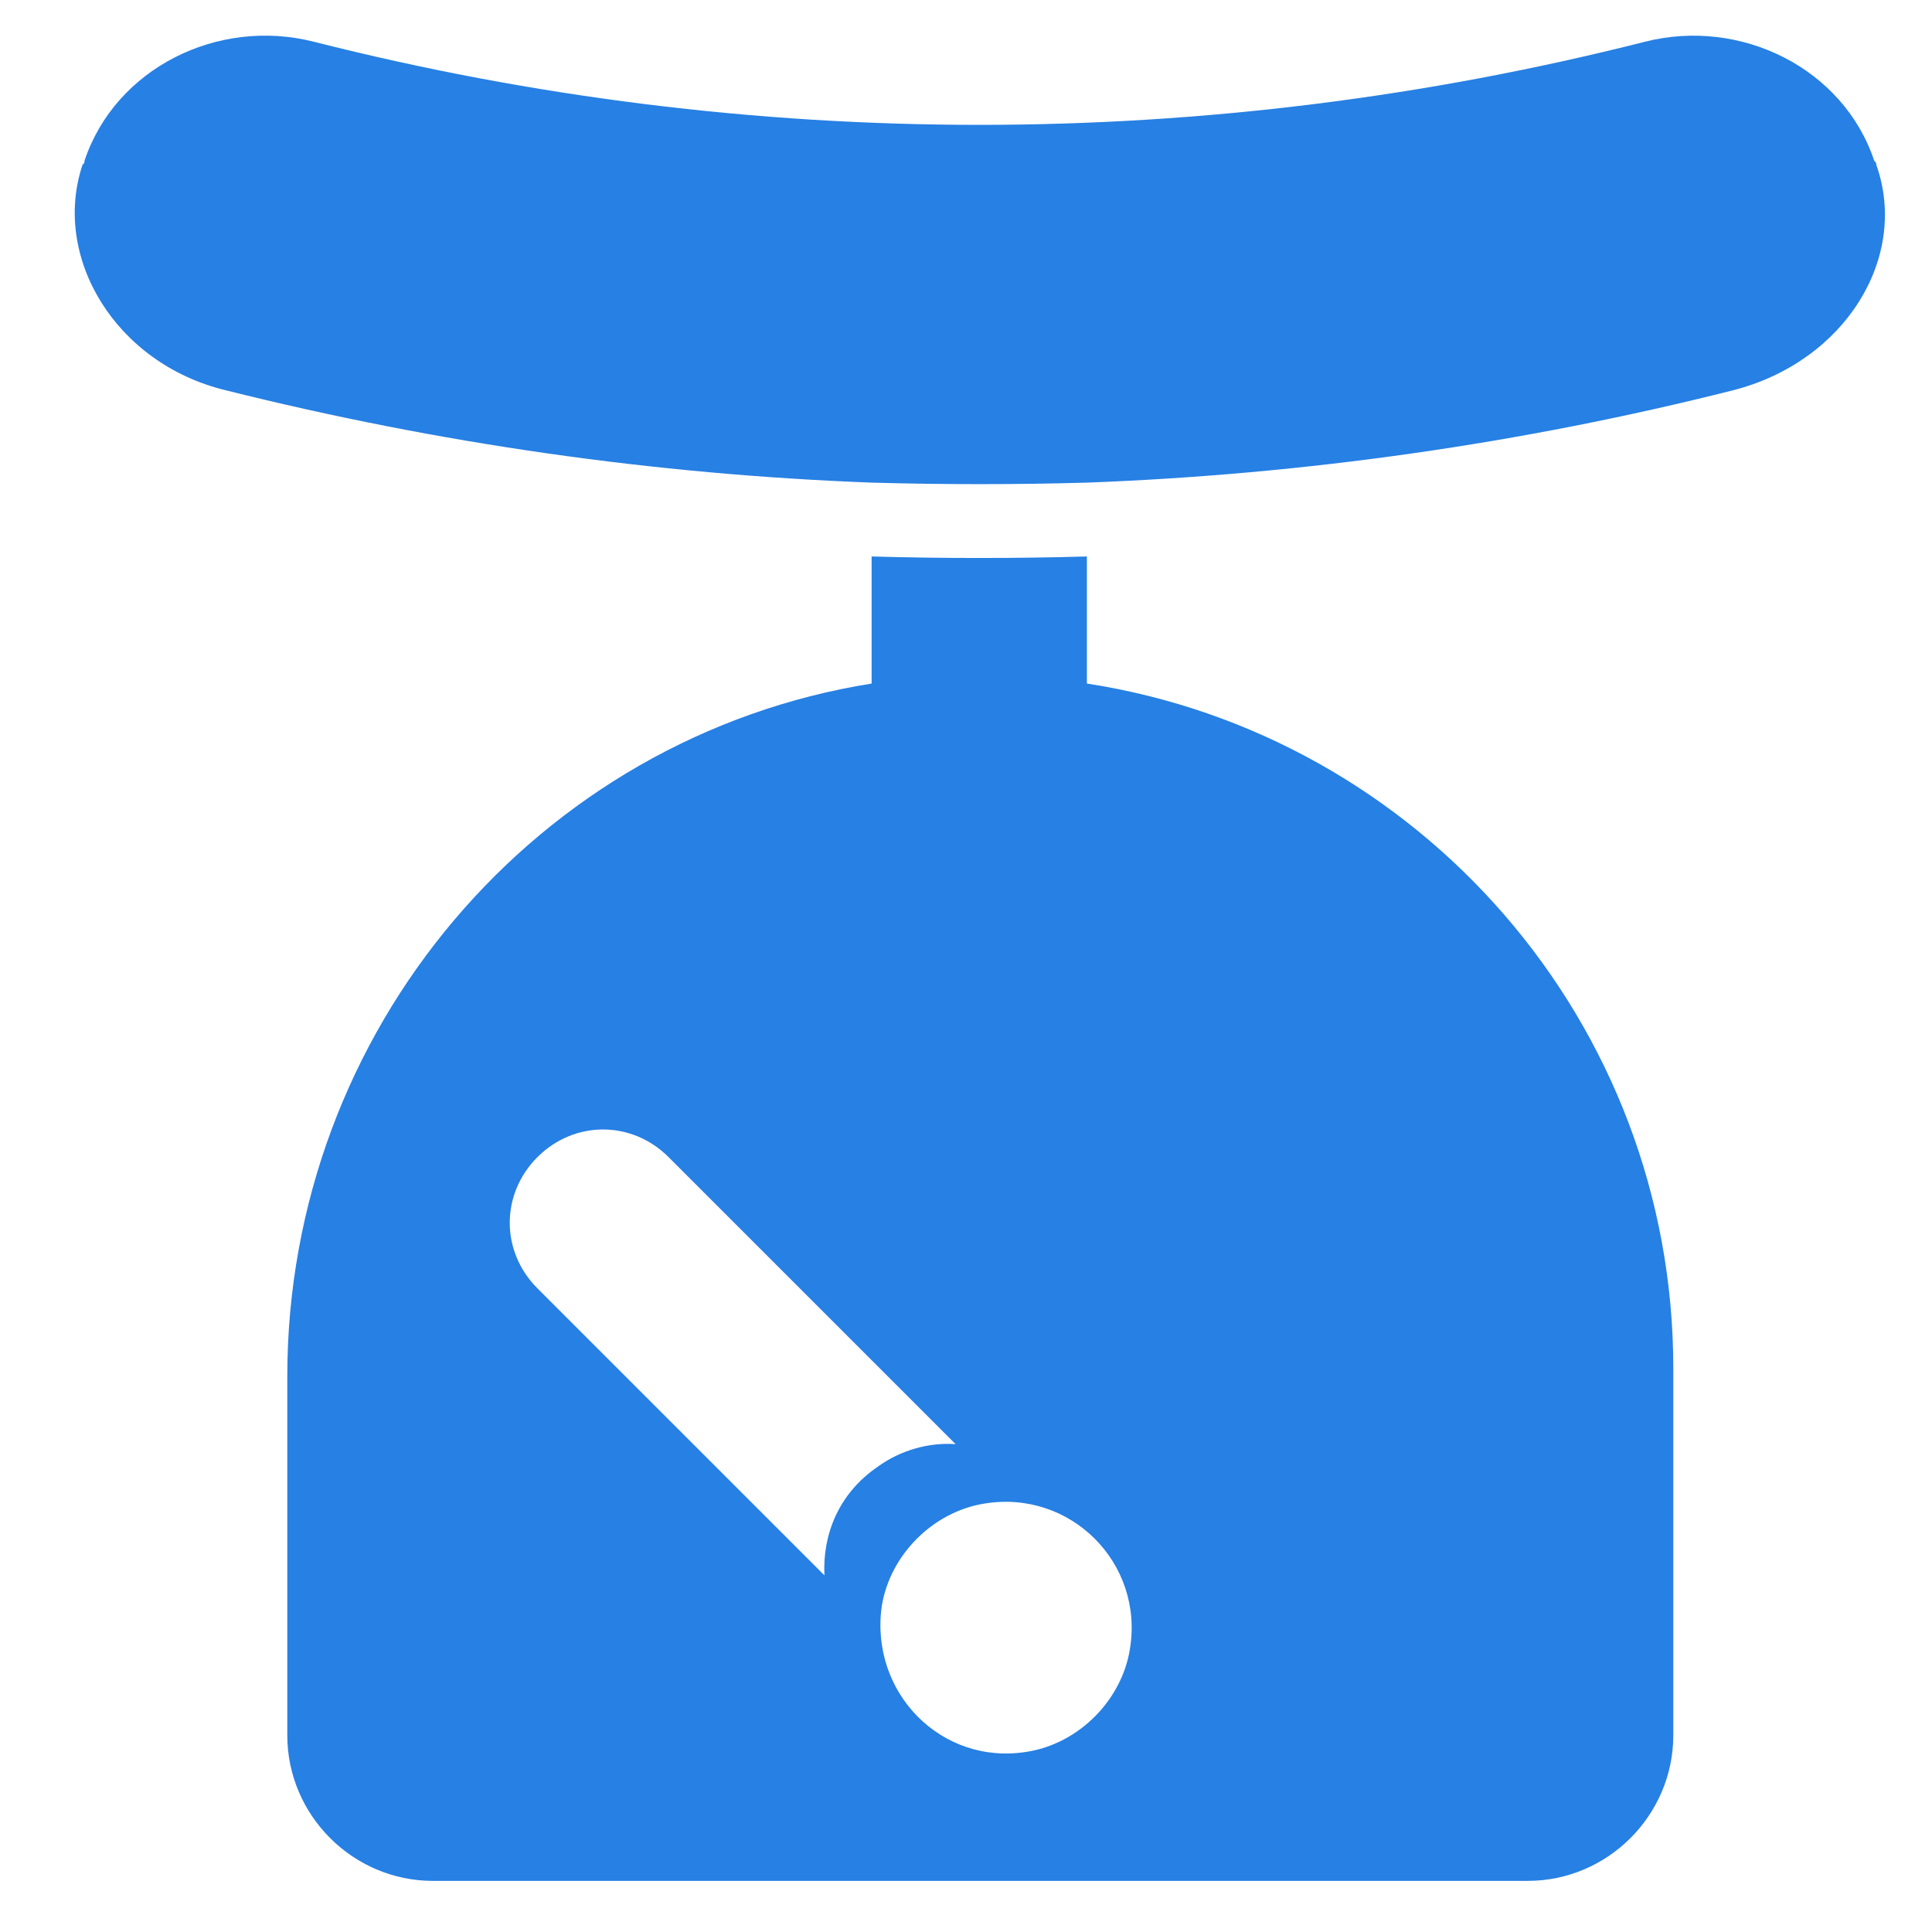
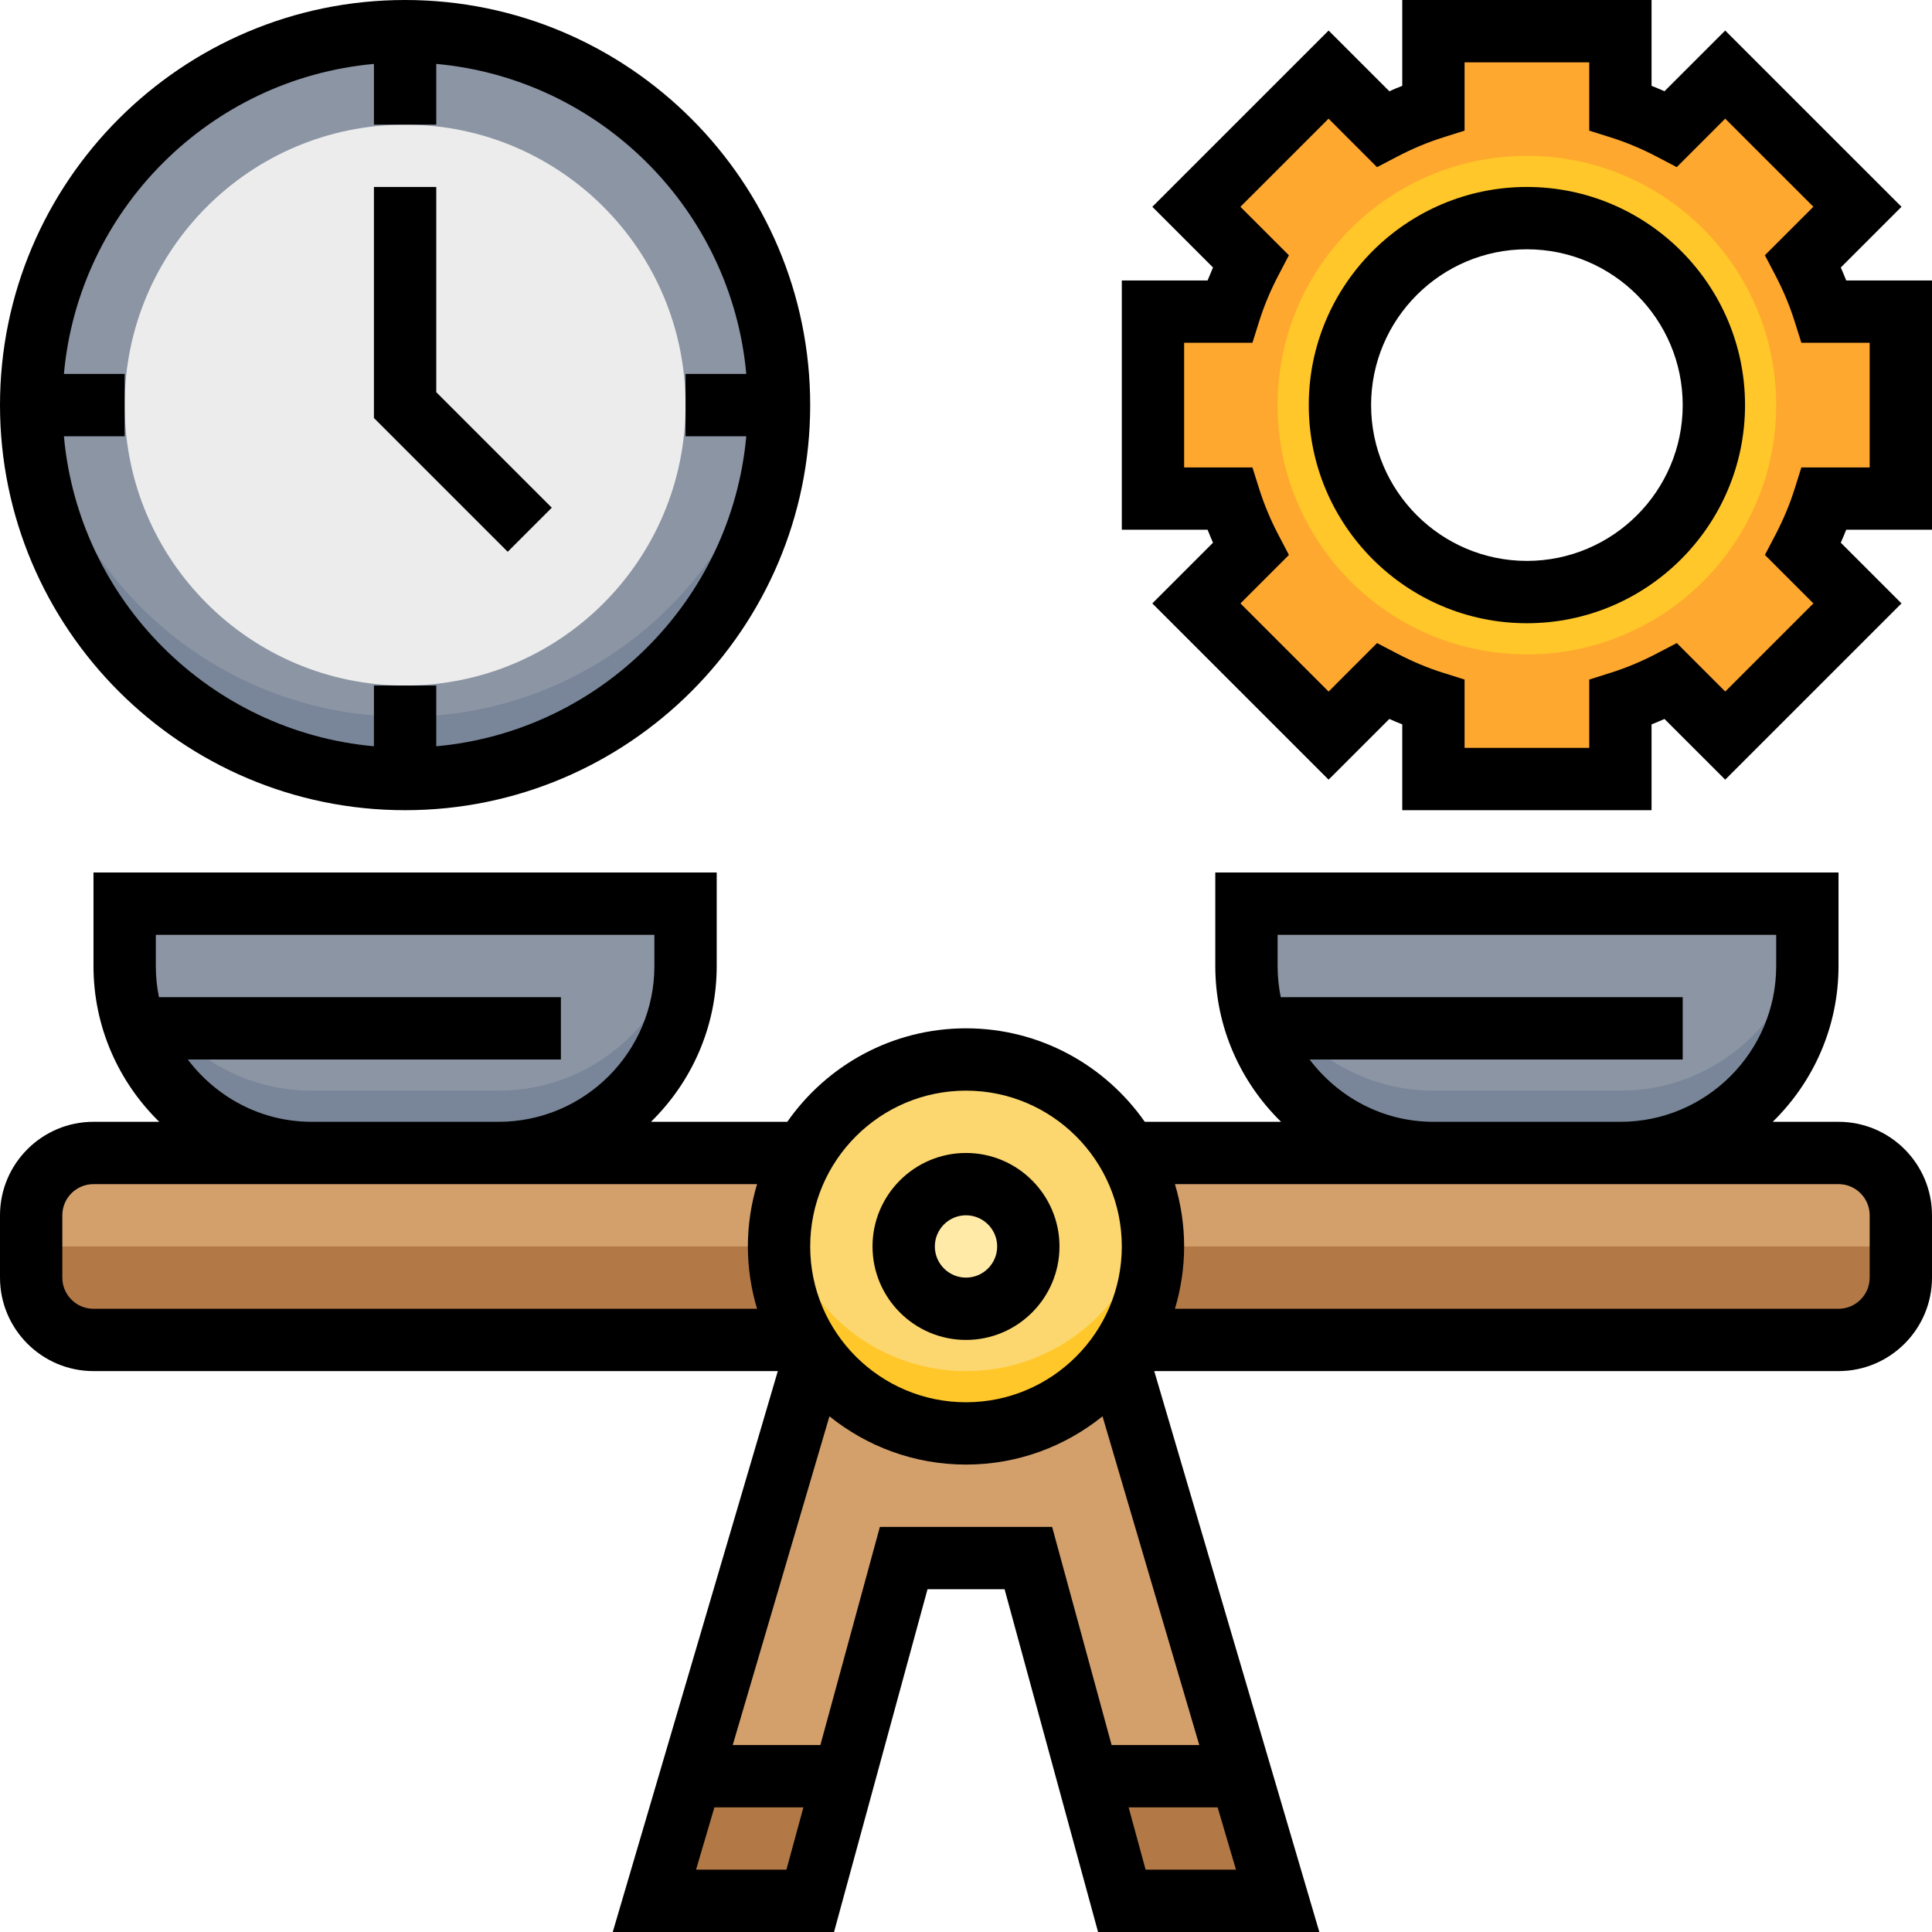
- <svg xmlns="http://www.w3.org/2000/svg" width="24" height="24" viewBox="0 0 6.35 6.35" version="1.1" id="svg5174">
-   <defs id="defs5168" />
-   <g id="layer1" transform="translate(0,-290.65)">
-     <g id="g849" style="fill:#2780e3;fill-opacity:1" transform="matrix(0.2546797,0,0,0.2546797,14.58746,228.37)">
-       <path style="fill:#2780e3;fill-opacity:1;stroke-width:0.265" id="path2" d="m -43.251,253.364 v -1.64 c -0.926,0.026 -1.852,0.026 -2.778,0 v 1.64 c -4.313,0.688 -7.541,4.471 -7.541,8.943 v 4.63 0 c 0,1.032 0.847,1.879 1.879,1.879 h 14.129 c 1.032,0 1.879,-0.847 1.879,-1.879 v 0 -4.736 c 0,-4.471 -3.281,-8.176 -7.567,-8.837 z m -3.387,11.509 -3.704,-3.704 c -0.476,-0.476 -0.476,-1.217 0,-1.693 v 0 c 0.476,-0.476 1.217,-0.476 1.693,0 l 3.704,3.704 c -0.344,-0.026 -0.714,0.079 -1.005,0.291 -0.503,0.344 -0.714,0.873 -0.688,1.402 z m 3.942,0.953 c -0.106,0.661 -0.661,1.217 -1.323,1.323 -1.111,0.185 -2.037,-0.767 -1.879,-1.879 0.106,-0.661 0.661,-1.217 1.323,-1.323 1.111,-0.185 2.064,0.767 1.879,1.879 z" />
-       <path style="fill:#2780e3;fill-opacity:1;stroke-width:0.265" id="path4" d="m -33.064,246.67 c 0,-0.026 0,-0.026 -0.026,-0.053 -0.397,-1.191 -1.72,-1.852 -2.963,-1.535 -5.636,1.429 -11.536,1.429 -17.171,0 -1.244,-0.318 -2.566,0.344 -2.963,1.535 0,0.026 0,0.026 -0.026,0.053 -0.397,1.191 0.423,2.566 1.852,2.91 2.752,0.688 5.53,1.085 8.334,1.191 0.926,0.026 1.852,0.026 2.778,0 2.805,-0.106 5.609,-0.503 8.334,-1.191 1.455,-0.37 2.275,-1.72 1.852,-2.91 z" />
-     </g>
+ <svg xmlns="http://www.w3.org/2000/svg" version="1.1" id="Capa_1" x="0px" y="0px" viewBox="0 0 496 496" style="enable-background:new 0 0 496 496;" xml:space="preserve">
+   <polygon style="fill:#D3A06C;" points="208,344 168,488 208,488 232,400 264,400 288,488 328,488 288,344 " />
+   <g>
+     <polygon style="fill:#B27946;" points="288,488 328,488 319.112,456 279.272,456  " />
+     <polygon style="fill:#B27946;" points="216.728,456 176.888,456 168,488 208,488  " />
  </g>
+   <path style="fill:#D3A06C;" d="M289.568,296H472c8.84,0,16,7.16,16,16v16c0,8.84-7.16,16-16,16H289.568h-83.136H24  c-8.84,0-16-7.16-16-16v-16c0-8.84,7.16-16,16-16h182.432H289.568z" />
+   <path style="fill:#B27946;" d="M8,320v8c0,8.84,7.16,16,16,16h182.432h83.144H472c8.84,0,16-7.16,16-16v-8H8z" />
+   <path style="fill:#FEA82F;" d="M488,128V80h-19.672c-1.416-4.512-3.264-8.832-5.416-12.968l13.944-13.944l-33.944-33.944  l-13.944,13.944c-4.128-2.16-8.448-4-12.968-5.416V8h-48v19.672c-4.512,1.416-8.832,3.264-12.968,5.416l-13.944-13.944  l-33.944,33.944l13.944,13.944c-2.16,4.128-4,8.448-5.416,12.968H296v48h19.672c1.416,4.512,3.264,8.832,5.416,12.968  l-13.944,13.944l33.944,33.944l13.944-13.944c4.128,2.16,8.448,4,12.968,5.416V200h48v-19.672c4.512-1.416,8.832-3.264,12.968-5.416  l13.944,13.944l33.944-33.944l-13.944-13.944c2.16-4.128,4-8.448,5.416-12.968H488z M392,152c-26.512,0-48-21.488-48-48  s21.488-48,48-48s48,21.488,48,48S418.512,152,392,152z" />
+   <circle style="fill:#FCD770;" cx="248" cy="320" r="48" />
+   <path style="fill:#FFC729;" d="M248,352c-23.776,0-43.464-17.304-47.28-40c-0.44,2.608-0.72,5.272-0.72,8c0,26.512,21.488,48,48,48  s48-21.488,48-48c0-2.728-0.28-5.392-0.72-8C291.464,334.696,271.776,352,248,352z" />
+   <circle style="fill:#FFEAA7;" cx="248" cy="320" r="16" />
+   <path style="fill:#8C95A4;" d="M416,296h-48c-26.512,0-48-21.488-48-48v-16h144v16C464,274.512,442.512,296,416,296z" />
+   <path style="fill:#798699;" d="M416,280h-48c-26.512,0-48-21.488-48-48v16c0,26.512,21.488,48,48,48h48c26.512,0,48-21.488,48-48  v-16C464,258.512,442.512,280,416,280z" />
+   <path style="fill:#8C95A4;" d="M80,296h48c26.512,0,48-21.488,48-48v-16H32v16C32,274.512,53.488,296,80,296z" />
+   <path style="fill:#798699;" d="M128,280H80c-26.512,0-48-21.488-48-48v16c0,26.512,21.488,48,48,48h48c26.512,0,48-21.488,48-48v-16  C176,258.512,154.512,280,128,280z" />
+   <circle style="fill:#8C95A4;" cx="104" cy="104" r="96" />
+   <circle style="fill:#ECECEC;" cx="104" cy="104" r="72" />
+   <path style="fill:#798699;" d="M104,184c-50.32,0-91.52-38.736-95.6-88c-0.216,2.648-0.4,5.296-0.4,8c0,53.016,42.984,96,96,96  s96-42.984,96-96c0-2.704-0.184-5.352-0.4-8C195.52,145.264,154.32,184,104,184z" />
+   <path style="fill:#FFC729;" d="M392,40c-35.344,0-64,28.656-64,64s28.656,64,64,64s64-28.656,64-64S427.344,40,392,40z M392,152  c-26.512,0-48-21.488-48-48s21.488-48,48-48s48,21.488,48,48S418.512,152,392,152z" />
+   <path d="M473.976,72c-0.44-1.112-0.904-2.216-1.392-3.328l15.584-15.584L442.912,7.84L427.32,23.424  c-1.104-0.496-2.208-0.952-3.32-1.392V0h-64v22.032c-1.112,0.44-2.216,0.896-3.32,1.392L341.088,7.84l-45.256,45.248l15.584,15.584  c-0.48,1.112-0.944,2.216-1.392,3.328H288v64h22.024c0.44,1.112,0.904,2.216,1.392,3.328l-15.584,15.584l45.256,45.248  l15.592-15.584c1.104,0.496,2.208,0.952,3.32,1.392V208h64v-22.032c1.112-0.44,2.216-0.896,3.32-1.392l15.592,15.584l45.256-45.248  l-15.584-15.584c0.488-1.112,0.952-2.216,1.392-3.328H496V72H473.976z M480,120h-17.536l-1.76,5.592  c-1.224,3.888-2.864,7.816-4.88,11.672l-2.72,5.2l12.448,12.448l-22.632,22.624l-12.44-12.448l-5.208,2.72  c-3.872,2.024-7.8,3.664-11.664,4.88L408,174.464V192h-32v-17.536l-5.6-1.768c-3.864-1.216-7.792-2.856-11.664-4.88l-5.208-2.72  l-12.44,12.448l-22.632-22.624l12.448-12.448l-2.72-5.2c-2.016-3.856-3.656-7.784-4.88-11.672l-1.768-5.6H304V88h17.536l1.76-5.592  c1.224-3.888,2.864-7.816,4.88-11.672l2.72-5.2l-12.448-12.448l22.632-22.624l12.44,12.448l5.208-2.72  c3.872-2.024,7.8-3.664,11.664-4.88L376,33.536V16h32v17.536l5.6,1.768c3.864,1.216,7.792,2.856,11.664,4.88l5.208,2.72  l12.44-12.448l22.632,22.624l-12.448,12.448l2.72,5.2c2.016,3.856,3.656,7.784,4.88,11.672l1.768,5.6H480V120z" />
+   <path d="M392,48c-30.88,0-56,25.128-56,56s25.12,56,56,56s56-25.128,56-56S422.88,48,392,48z M392,144c-22.056,0-40-17.944-40-40  s17.944-40,40-40s40,17.944,40,40S414.056,144,392,144z" />
+   <path d="M248,344c13.232,0,24-10.768,24-24s-10.768-24-24-24s-24,10.768-24,24S234.768,344,248,344z M248,312c4.408,0,8,3.584,8,8  s-3.592,8-8,8s-8-3.584-8-8S243.592,312,248,312z" />
+   <path d="M472,288h-16.888C465.52,277.824,472,263.664,472,248v-24H312v24c0,15.664,6.48,29.824,16.888,40h-34.992  c-10.136-14.488-26.912-24-45.888-24s-35.76,9.512-45.888,24h-34.992C177.52,277.824,184,263.664,184,248v-24H24v24  c0,15.664,6.48,29.824,16.888,40H24c-13.232,0-24,10.768-24,24v16c0,13.232,10.768,24,24,24h175.688l-42.376,144h56.808l24-88  h19.784l24,88h56.808l-42.384-144H472c13.232,0,24-10.768,24-24v-16C496,298.768,485.232,288,472,288z M336.208,272H432v-16H328.808  c-0.528-2.584-0.808-5.264-0.808-8v-8h128v8c0,22.056-17.944,40-40,40h-48C354.984,288,343.512,281.656,336.208,272z M248,280  c22.056,0,40,17.944,40,40s-17.944,40-40,40s-40-17.944-40-40S225.944,280,248,280z M48.208,272H144v-16H40.808  C40.28,253.416,40,250.736,40,248v-8h128v8c0,22.056-17.944,40-40,40H80C66.984,288,55.512,281.656,48.208,272z M16,328v-16  c0-4.416,3.592-8,8-8h56h48h66.36c-1.52,5.072-2.36,10.44-2.36,16s0.84,10.928,2.36,16H24C19.592,336,16,332.416,16,328z   M178.696,480l4.712-16h22.848l-4.36,16H178.696z M225.888,392l-15.272,56h-22.504l24.832-84.392  C222.552,371.344,234.736,376,248,376s25.448-4.656,35.048-12.392L307.888,448h-22.504l-15.272-56H225.888z M294.112,480l-4.36-16  H312.6l4.712,16H294.112z M480,328c0,4.416-3.592,8-8,8H301.64c1.52-5.072,2.36-10.44,2.36-16s-0.84-10.928-2.36-16H368h48h56  c4.408,0,8,3.584,8,8V328z" />
+   <path d="M104,208c57.344,0,104-46.656,104-104S161.344,0,104,0S0,46.656,0,104S46.656,208,104,208z M96,16.408V32h16V16.408  c42.144,3.824,75.776,37.448,79.592,79.592H176v16h15.592c-3.824,42.144-37.448,75.776-79.592,79.592V176H96v15.592  C53.856,187.776,20.224,154.144,16.408,112H32V96H16.408C20.224,53.856,53.856,20.224,96,16.408z" />
+   <polygon points="141.656,130.344 112,100.688 112,48 96,48 96,107.312 130.344,141.656 " />
+   <g>
+ </g>
+   <g>
+ </g>
+   <g>
+ </g>
+   <g>
+ </g>
+   <g>
+ </g>
+   <g>
+ </g>
+   <g>
+ </g>
+   <g>
+ </g>
+   <g>
+ </g>
+   <g>
+ </g>
+   <g>
+ </g>
+   <g>
+ </g>
+   <g>
+ </g>
+   <g>
+ </g>
+   <g>
+ </g>
</svg>
